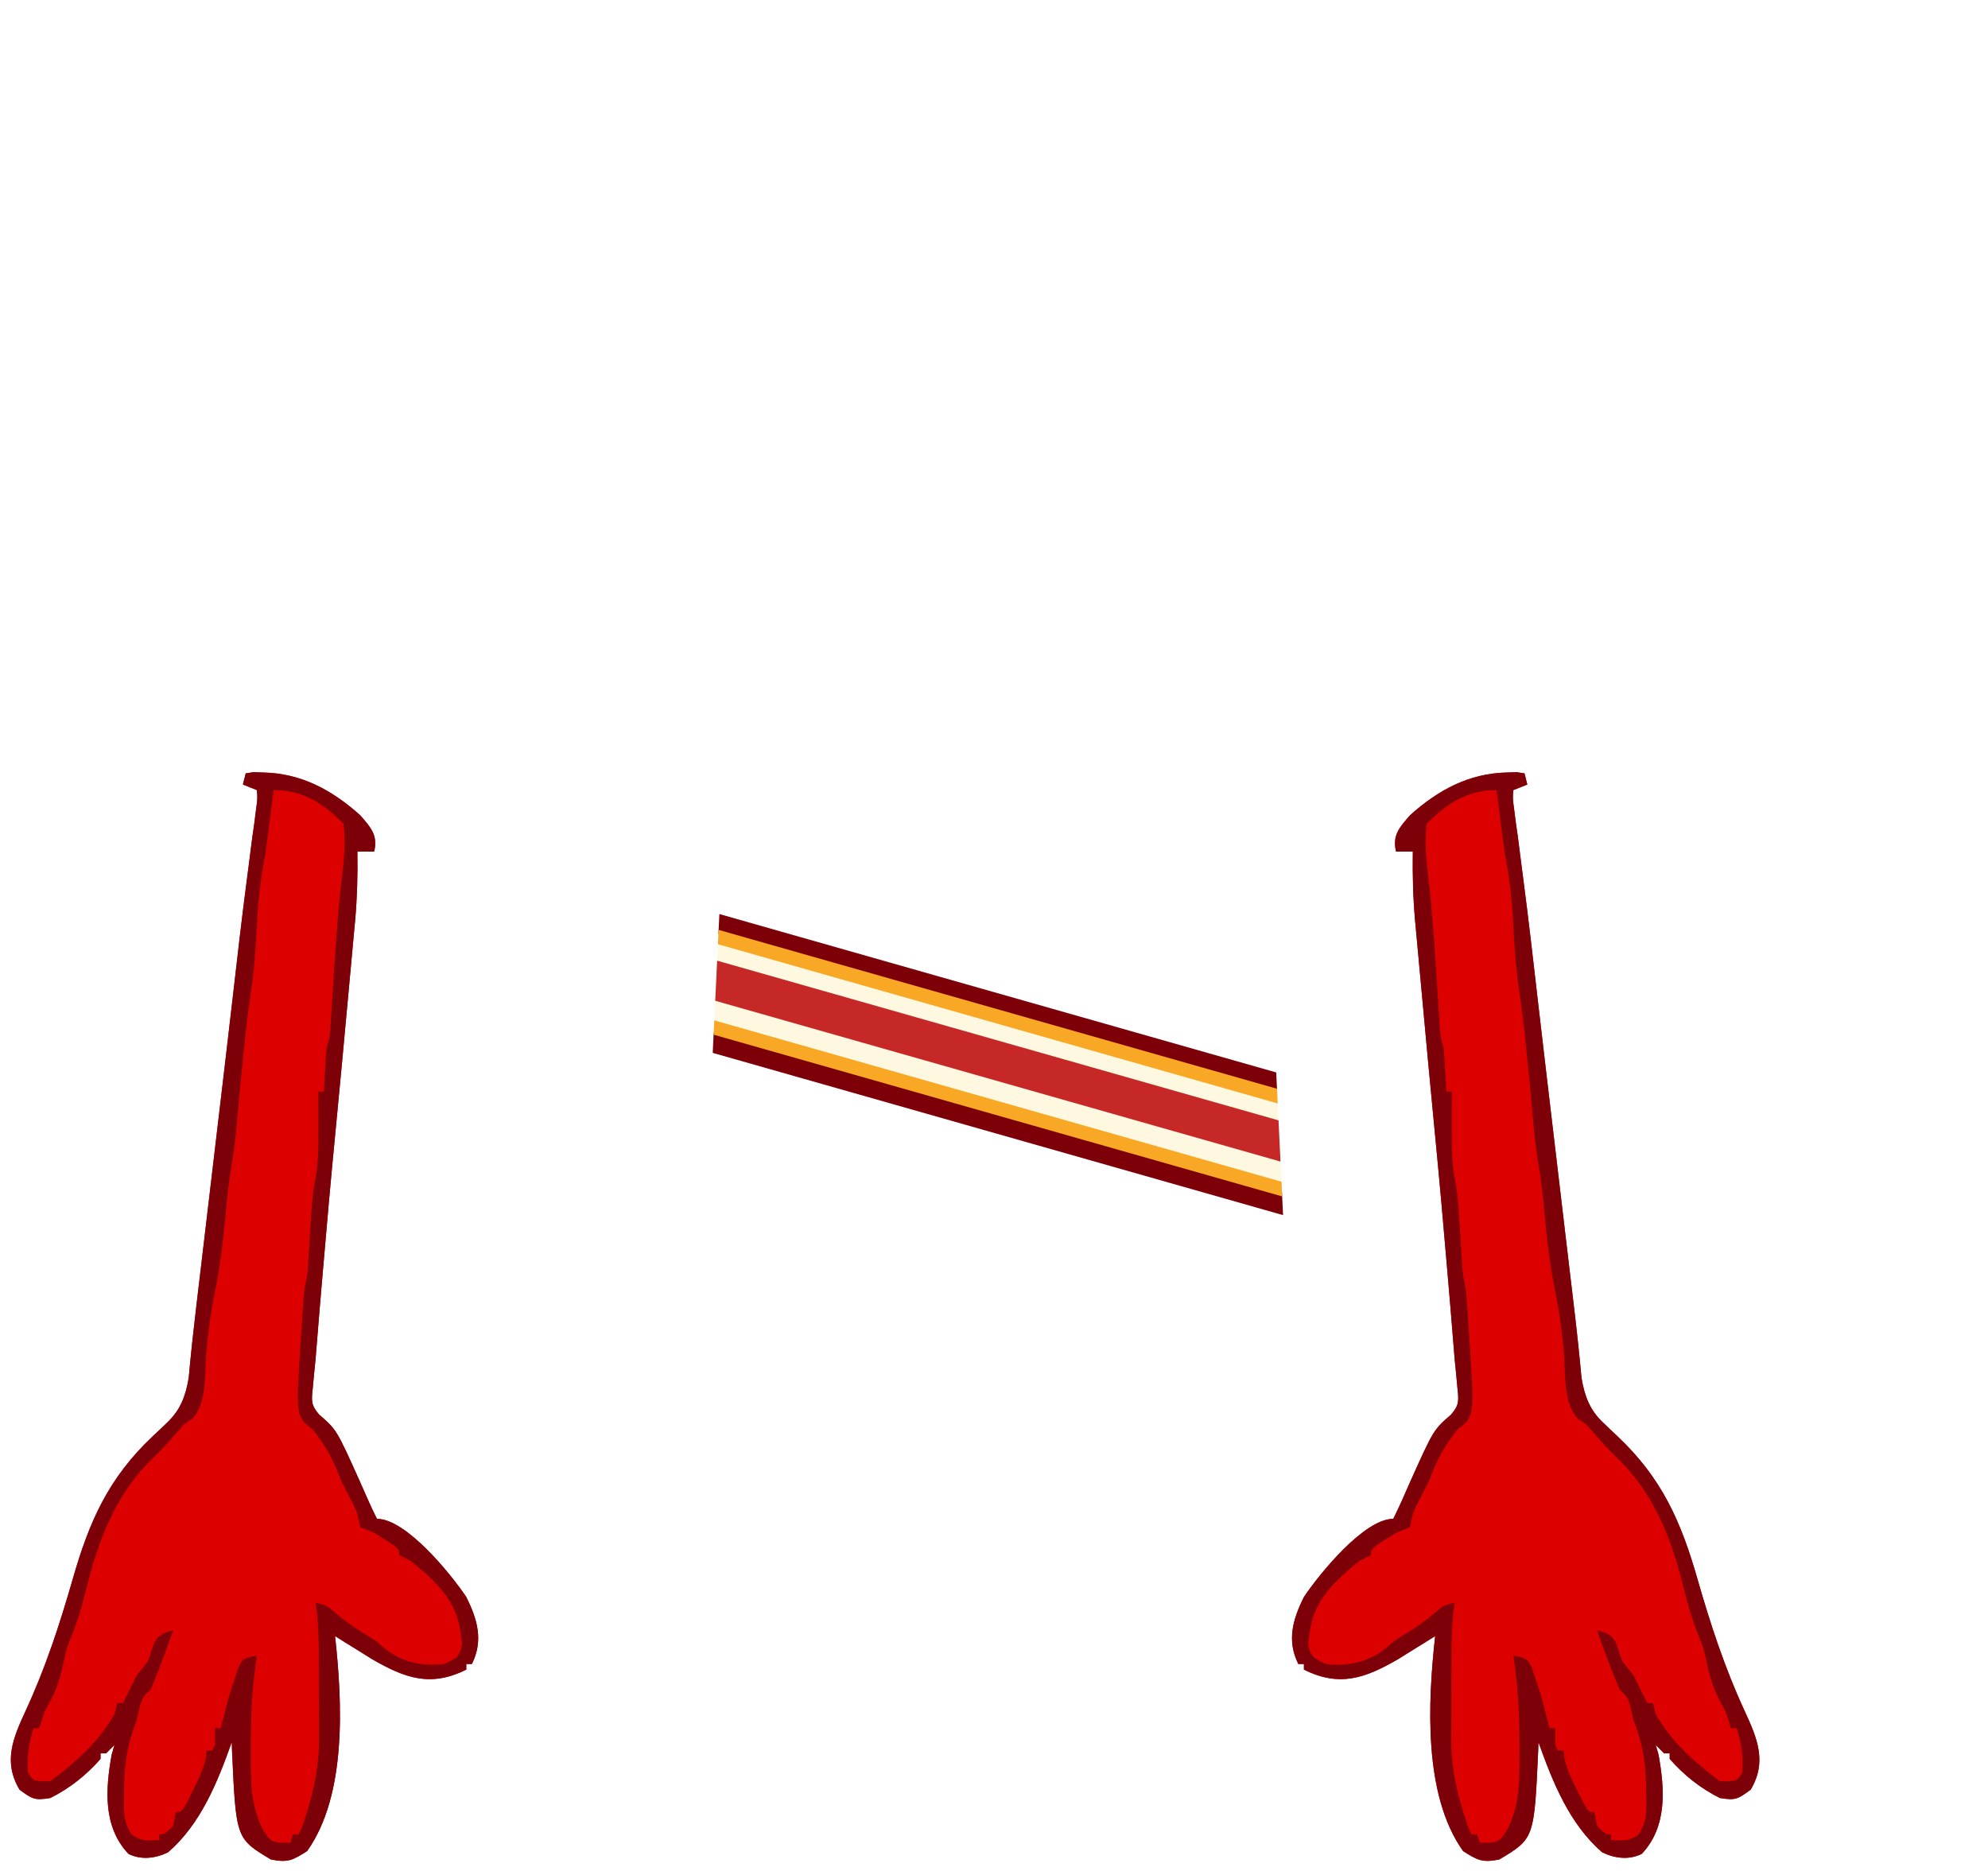
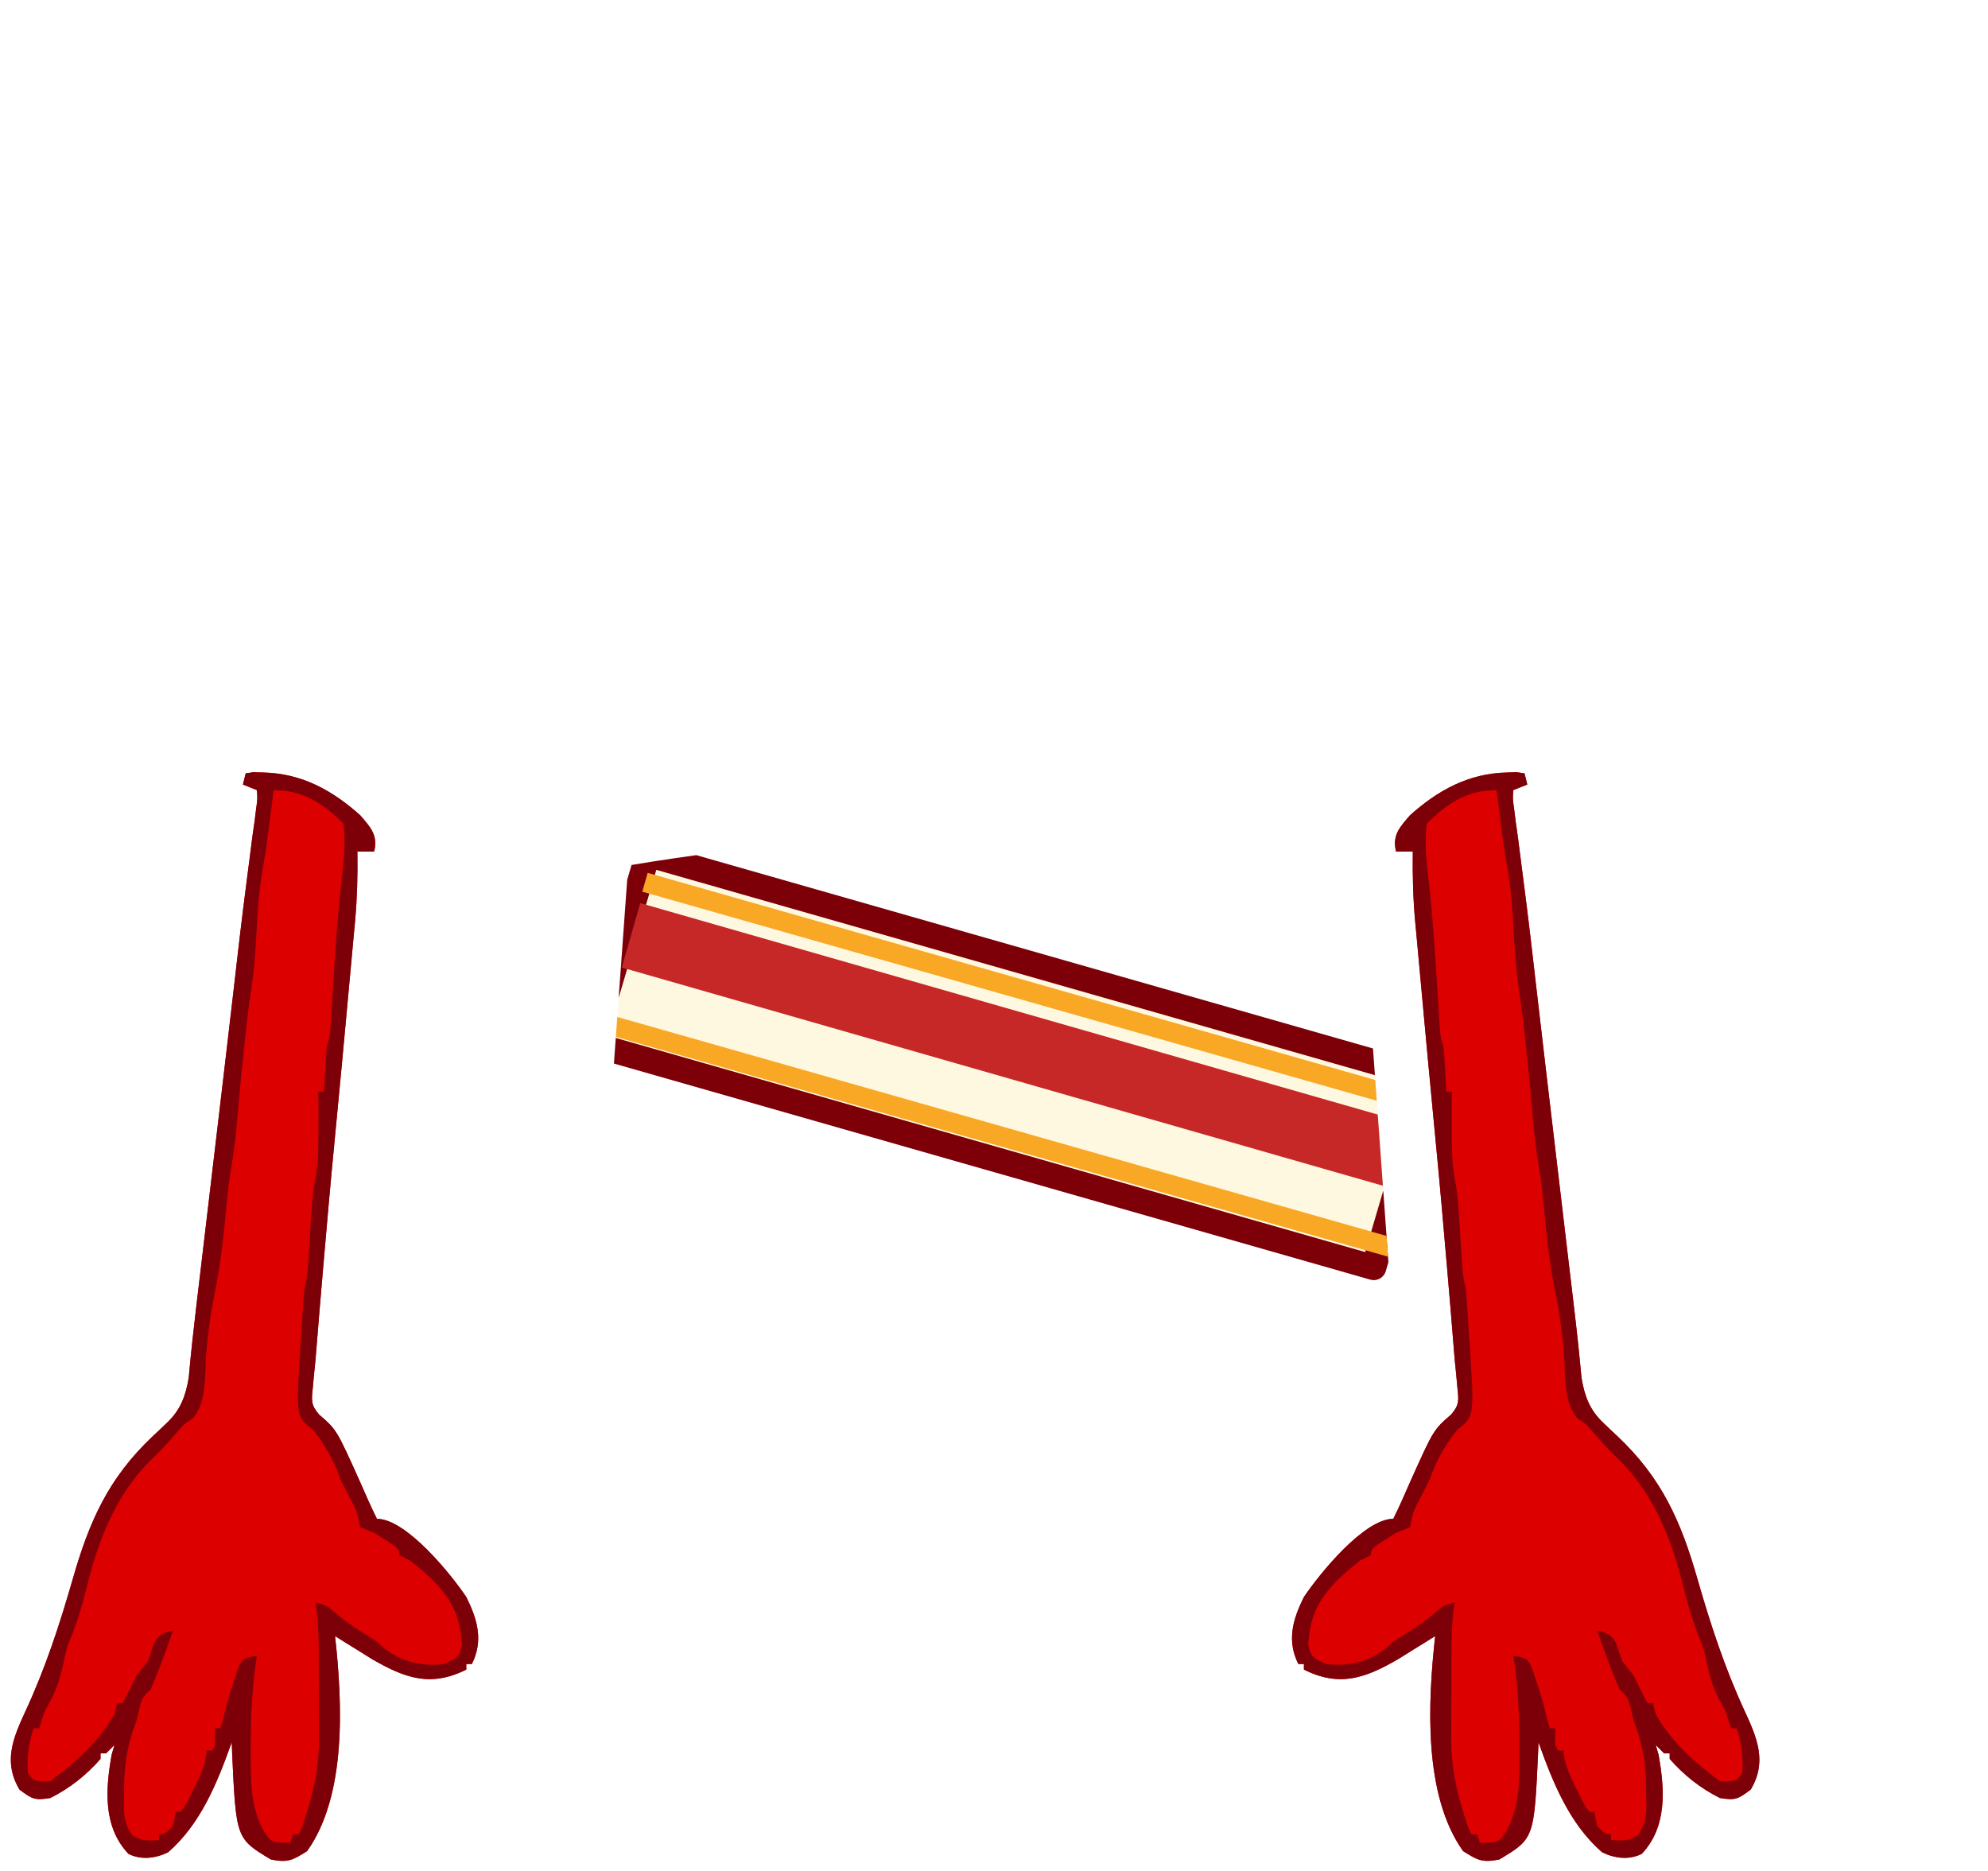
<svg xmlns="http://www.w3.org/2000/svg" viewBox="0 0 712 670">
  <g transform="translate(0,273)">
    <g transform="translate(175,0) scale(-1,1)">
      <path d="M0 0 C1.15 -0.04 2.3 -0.07 3.48 -0.11 C3.94 -0.04 3.94 -0.04 6.25 0.31 C6.41 0.97 6.41 0.97 7.25 4.31 C5.6 4.97 3.95 5.63 2.25 6.31 C2 9.26 2 9.26 2.54 13.21 C2.73 14.74 2.93 16.27 3.13 17.86 C3.38 19.59 3.62 21.33 3.88 23.12 C4.25 26.02 4.62 28.92 4.99 31.82 C5.27 33.98 5.55 36.15 5.83 38.32 C7.69 52.48 9.3 66.67 10.93 80.86 C11.89 89.14 12.86 97.42 13.83 105.7 C14.03 107.38 14.23 109.06 14.43 110.8 C17.04 133.07 19.68 155.34 22.33 177.62 C22.42 178.37 22.42 178.37 22.88 182.21 C23.22 185.11 23.57 188.01 23.91 190.91 C24.94 199.53 25.88 208.15 26.66 216.8 C27.75 223.31 29.61 228.35 34.45 232.9 C35.27 233.68 36.09 234.47 36.93 235.28 C37.78 236.08 38.62 236.87 39.5 237.69 C55.39 252.67 62.28 268.15 68.25 289.06 C72.89 305.2 78 320.81 85.06 336.06 C89.58 345.84 93.22 354.36 87.25 364.31 C82.67 367.74 81.77 368.19 76.25 367.31 C69.24 363.81 63.44 359.19 58.25 353.31 C58.25 352.65 58.25 351.99 58.25 351.31 C57.59 351.31 56.93 351.31 56.25 351.31 C55.26 350.32 54.27 349.33 53.25 348.31 C53.58 349.45 53.91 350.58 54.25 351.75 C56.48 364.16 57.42 377.55 48.25 387.31 C43.67 389.6 38.51 388.93 34.06 386.75 C22.32 376.58 16.36 361.64 11.25 347.31 C11.21 348.38 11.18 349.44 11.14 350.54 C9.72 381.83 9.72 381.83 -2.75 389.31 C-8.86 390.54 -10.57 389.6 -15.75 386.31 C-30.1 366.14 -28.33 332.73 -25.75 309.31 C-26.94 310.06 -28.14 310.81 -29.37 311.58 C-30.96 312.56 -32.55 313.55 -34.19 314.56 C-35.75 315.54 -37.32 316.51 -38.93 317.52 C-50.77 324.39 -59.98 327.7 -72.75 321.31 C-72.75 320.65 -72.75 319.99 -72.75 319.31 C-73.41 319.31 -74.07 319.31 -74.75 319.31 C-78.94 310.94 -76.77 303.36 -72.75 295.31 C-67.26 287.1 -51.21 267.31 -40.75 267.31 C-38.52 262.86 -36.56 258.31 -34.56 253.75 C-26.31 235.4 -26.31 235.4 -20.04 229.97 C-16.99 226.43 -17.32 224.84 -17.79 220.25 C-17.86 219.49 -17.86 219.49 -18.21 215.66 C-18.39 213.89 -18.57 212.13 -18.75 210.31 C-18.92 208.23 -19.09 206.15 -19.26 204.07 C-19.83 196.84 -20.44 189.61 -21.06 182.38 C-21.12 181.72 -21.12 181.72 -21.4 178.41 C-22.75 162.54 -24.15 146.67 -25.69 130.81 C-27.37 113.42 -29 96.02 -30.58 78.62 C-30.86 75.61 -31.14 72.6 -31.41 69.6 C-31.81 65.35 -32.19 61.11 -32.58 56.86 C-32.7 55.6 -32.82 54.34 -32.94 53.04 C-33.67 44.78 -33.88 36.61 -33.75 28.31 C-35.73 28.31 -37.71 28.31 -39.75 28.31 C-41.2 22.5 -38.45 19.57 -34.75 15.31 C-24.71 6.31 -13.7 0.29 0 0 Z " fill="#DC0000" transform="translate(80.75,3.6875)" />
      <path d="M0 0 C1.15 -0.04 2.3 -0.07 3.48 -0.11 C3.94 -0.04 3.94 -0.04 6.25 0.31 C6.41 0.97 6.41 0.97 7.25 4.31 C5.6 4.97 3.95 5.63 2.25 6.31 C2 9.26 2 9.26 2.54 13.21 C2.73 14.74 2.93 16.27 3.13 17.86 C3.38 19.59 3.62 21.33 3.88 23.12 C4.25 26.02 4.62 28.92 4.99 31.82 C5.27 33.98 5.55 36.15 5.83 38.32 C7.69 52.48 9.3 66.67 10.93 80.86 C11.89 89.14 12.86 97.42 13.83 105.7 C14.03 107.38 14.23 109.06 14.43 110.8 C17.04 133.07 19.68 155.34 22.33 177.62 C22.42 178.37 22.42 178.37 22.88 182.21 C23.22 185.11 23.57 188.01 23.91 190.91 C24.94 199.53 25.88 208.15 26.66 216.8 C27.75 223.31 29.61 228.35 34.45 232.9 C35.27 233.68 36.09 234.47 36.93 235.28 C37.78 236.08 38.62 236.87 39.5 237.69 C55.39 252.67 62.28 268.15 68.25 289.06 C72.89 305.2 78 320.81 85.06 336.06 C89.58 345.84 93.22 354.36 87.25 364.31 C82.67 367.74 81.77 368.19 76.25 367.31 C69.24 363.81 63.44 359.19 58.25 353.31 C58.25 352.65 58.25 351.99 58.25 351.31 C57.59 351.31 56.93 351.31 56.25 351.31 C55.26 350.32 54.27 349.33 53.25 348.31 C53.58 349.45 53.91 350.58 54.25 351.75 C56.48 364.16 57.42 377.55 48.25 387.31 C43.67 389.6 38.51 388.93 34.06 386.75 C22.32 376.58 16.36 361.64 11.25 347.31 C11.21 348.38 11.18 349.44 11.14 350.54 C9.72 381.83 9.72 381.83 -2.75 389.31 C-8.86 390.54 -10.57 389.6 -15.75 386.31 C-30.1 366.14 -28.33 332.73 -25.75 309.31 C-26.94 310.06 -28.14 310.81 -29.37 311.58 C-30.96 312.56 -32.55 313.55 -34.19 314.56 C-35.75 315.54 -37.32 316.51 -38.93 317.52 C-50.77 324.39 -59.98 327.7 -72.75 321.31 C-72.75 320.65 -72.75 319.99 -72.75 319.31 C-73.41 319.31 -74.07 319.31 -74.75 319.31 C-78.94 310.94 -76.77 303.36 -72.75 295.31 C-67.26 287.1 -51.21 267.31 -40.75 267.31 C-38.52 262.86 -36.56 258.31 -34.56 253.75 C-26.31 235.4 -26.31 235.4 -20.04 229.97 C-16.99 226.43 -17.32 224.84 -17.79 220.25 C-17.86 219.49 -17.86 219.49 -18.21 215.66 C-18.39 213.89 -18.57 212.13 -18.75 210.31 C-18.92 208.23 -19.09 206.15 -19.26 204.07 C-19.83 196.84 -20.44 189.61 -21.06 182.38 C-21.12 181.72 -21.12 181.72 -21.4 178.41 C-22.75 162.54 -24.15 146.67 -25.69 130.81 C-27.37 113.42 -29 96.02 -30.58 78.62 C-30.86 75.61 -31.14 72.6 -31.41 69.6 C-31.81 65.35 -32.19 61.11 -32.58 56.86 C-32.7 55.6 -32.82 54.34 -32.94 53.04 C-33.67 44.78 -33.88 36.61 -33.75 28.31 C-35.73 28.31 -37.71 28.31 -39.75 28.31 C-41.2 22.5 -38.45 19.57 -34.75 15.31 C-24.71 6.31 -13.7 0.29 0 0 Z M-28.75 18.31 C-29.75 25.74 -28.68 33.47 -27.83 40.88 C-26.52 53 -25.76 65.16 -25 77.33 C-24.81 80.24 -24.62 83.15 -24.43 86.06 C-24.33 87.77 -24.22 89.48 -24.11 91.23 C-23.75 95.31 -23.75 95.31 -22.75 98.31 C-22.52 101.04 -22.34 103.77 -22.19 106.5 C-22.1 107.96 -22.02 109.42 -21.93 110.92 C-21.87 112.04 -21.81 113.16 -21.75 114.31 C-21.09 114.31 -20.43 114.31 -19.75 114.31 C-19.77 116.27 -19.79 118.23 -19.81 120.25 C-19.81 139.19 -19.81 139.19 -18.26 148.13 C-17.73 151.45 -17.46 154.71 -17.25 158.07 C-17.17 159.33 -17.09 160.6 -17 161.9 C-16.83 164.56 -16.67 167.21 -16.5 169.86 C-16.42 171.12 -16.34 172.39 -16.25 173.69 C-16.21 174.27 -16.21 174.27 -16.03 177.18 C-15.75 180.31 -15.75 180.31 -14.75 185.31 C-14.29 190.28 -14 195.27 -13.69 200.25 C-13.6 201.59 -13.51 202.93 -13.41 204.31 C-11.71 230.69 -11.71 230.69 -17.75 235.31 C-22.31 240.99 -25.35 246.43 -27.75 253.31 C-29.27 256.39 -30.84 259.44 -32.45 262.48 C-33.75 265.31 -33.75 265.31 -34.75 270.31 C-36.4 270.97 -38.05 271.63 -39.75 272.31 C-48.75 277.92 -48.75 277.92 -48.75 280.31 C-50.07 280.97 -51.39 281.63 -52.75 282.31 C-61.65 289.43 -69.39 296.58 -70.75 308.31 C-70.91 309.57 -71.08 310.83 -71.25 312.12 C-70.53 316.74 -68.95 317.47 -64.75 319.31 C-55.51 320.42 -47.35 317.91 -40.75 311.31 C-39.01 310.14 -37.23 309.02 -35.44 307.94 C-31.91 305.76 -28.98 303.65 -25.81 300.94 C-22.75 298.31 -22.75 298.31 -18.75 297.31 C-18.91 298.4 -19.07 299.48 -19.24 300.6 C-19.82 305.97 -19.91 311.28 -19.92 316.68 C-19.92 317.75 -19.92 318.83 -19.93 319.94 C-19.93 322.2 -19.94 324.46 -19.94 326.73 C-19.94 330.17 -19.96 333.61 -19.97 337.05 C-19.98 339.26 -19.98 341.47 -19.98 343.68 C-19.99 344.7 -19.99 345.71 -20 346.76 C-19.97 355.67 -18.36 363.85 -15.69 372.31 C-15.35 373.41 -15 374.5 -14.65 375.62 C-13.75 378.31 -13.75 378.31 -12.75 380.31 C-12.09 380.31 -11.43 380.31 -10.75 380.31 C-10.59 380.81 -10.59 380.81 -9.75 383.31 C-2.84 383.31 -2.84 383.31 0.25 378.31 C4.72 369.21 4.44 360.51 4.44 350.56 C4.44 349.87 4.44 349.87 4.44 346.37 C4.39 336.22 3.79 326.36 2.25 316.31 C7.25 317.31 7.25 317.31 8.98 320.85 C9.22 321.59 9.22 321.59 10.44 325.38 C10.93 326.85 11.41 328.33 11.92 329.85 C12.81 332.83 13.6 335.84 14.3 338.87 C14.46 339.44 14.46 339.44 15.25 342.31 C15.91 342.31 16.57 342.31 17.25 342.31 C17.25 344.29 17.25 346.27 17.25 348.31 C17.58 348.97 17.91 349.63 18.25 350.31 C18.91 350.31 19.57 350.31 20.25 350.31 C20.33 351.13 20.42 351.95 20.5 352.79 C21.43 357.17 23.18 360.69 25.19 364.69 C25.9 366.12 26.61 367.55 27.34 369.02 C29.25 372.31 29.25 372.31 31.25 372.31 C31.58 373.96 31.91 375.61 32.25 377.31 C35.25 380.31 35.25 380.31 37.25 380.31 C37.25 380.97 37.25 381.63 37.25 382.31 C41.27 382.71 43.52 382.79 46.95 380.54 C50.37 375.74 49.95 370.98 49.81 365.31 C49.8 364.19 49.79 363.06 49.77 361.91 C49.56 353.7 48.25 346.99 45.25 339.31 C44.9 337.79 44.55 336.26 44.19 334.69 C43.25 331.31 43.25 331.31 40.25 328.31 C37.28 321.43 34.78 314.37 32.25 307.31 C39.37 308.74 38.85 311.81 41.25 318.31 C42.56 320 43.89 321.67 45.25 323.31 C46.12 325.07 46.98 326.82 47.88 328.62 C48.27 329.4 48.27 329.4 50.25 333.31 C50.91 333.31 51.57 333.31 52.25 333.31 C52.58 334.63 52.91 335.95 53.25 337.31 C58.95 347.29 67.11 354.46 76.25 361.31 C82.25 361.31 82.25 361.31 84.25 358.31 C84.63 352.64 83.99 347.73 82.25 342.31 C81.59 342.31 80.93 342.31 80.25 342.31 C79.57 340.32 78.91 338.32 78.25 336.31 C77.85 335.56 77.85 335.56 75.81 331.75 C73.25 326.77 72.12 321.9 70.99 316.45 C70.25 313.31 70.25 313.31 68.38 308.69 C65.79 302.15 64.12 295.52 62.4 288.7 C58.16 272.51 51.54 256.98 39.25 245.31 C36.42 242.55 33.8 239.78 31.25 236.75 C28.25 233.31 28.25 233.31 25.5 231.56 C20.03 226.09 20.98 215.2 20.38 207.94 C19.75 200.58 18.8 193.48 17.31 186.25 C15.31 176.41 14.21 166.6 13.29 156.61 C12.77 151.05 12.18 145.57 11.22 140.07 C10.33 134.8 9.75 129.63 9.31 124.31 C8.55 115.47 7.69 106.64 6.75 97.81 C6.63 96.68 6.51 95.55 6.39 94.38 C5.78 88.71 5.08 83.06 4.22 77.42 C2.95 68.73 2.52 60.02 2.04 51.26 C1.59 43.79 0.68 36.67 -0.75 29.31 C-1.35 25.26 -1.86 21.19 -2.38 17.12 C-2.44 16.6 -2.44 16.6 -2.78 13.95 C-3.11 11.41 -3.43 8.86 -3.75 6.31 C-14.28 6.31 -21.48 11.04 -28.75 18.31 Z " fill="#7D0008" transform="translate(80.75,3.6875)" />
    </g>
    <g transform="translate(459,0)">
      <path d="M0 0 C1.15 -0.04 2.3 -0.07 3.48 -0.11 C3.94 -0.04 3.94 -0.04 6.25 0.31 C6.41 0.97 6.41 0.97 7.25 4.31 C5.6 4.97 3.95 5.63 2.25 6.31 C2 9.26 2 9.26 2.54 13.21 C2.73 14.74 2.93 16.27 3.13 17.86 C3.38 19.59 3.62 21.33 3.88 23.12 C4.25 26.02 4.62 28.92 4.99 31.82 C5.27 33.98 5.55 36.15 5.83 38.32 C7.69 52.48 9.3 66.67 10.93 80.86 C11.89 89.14 12.86 97.42 13.83 105.7 C14.03 107.38 14.23 109.06 14.43 110.8 C17.04 133.07 19.68 155.34 22.33 177.62 C22.42 178.37 22.42 178.37 22.88 182.21 C23.22 185.11 23.57 188.01 23.91 190.91 C24.94 199.53 25.88 208.15 26.66 216.8 C27.75 223.31 29.61 228.35 34.45 232.9 C35.27 233.68 36.09 234.47 36.93 235.28 C37.78 236.08 38.62 236.87 39.5 237.69 C55.39 252.67 62.28 268.15 68.25 289.06 C72.89 305.2 78 320.81 85.06 336.06 C89.58 345.84 93.22 354.36 87.25 364.31 C82.67 367.74 81.77 368.19 76.25 367.31 C69.24 363.81 63.44 359.19 58.25 353.31 C58.25 352.65 58.25 351.99 58.25 351.31 C57.59 351.31 56.93 351.31 56.25 351.31 C55.26 350.32 54.27 349.33 53.25 348.31 C53.58 349.45 53.91 350.58 54.25 351.75 C56.48 364.16 57.42 377.55 48.25 387.31 C43.67 389.6 38.51 388.93 34.06 386.75 C22.32 376.58 16.36 361.64 11.25 347.31 C11.21 348.38 11.18 349.44 11.14 350.54 C9.72 381.83 9.72 381.83 -2.75 389.31 C-8.86 390.54 -10.57 389.6 -15.75 386.31 C-30.1 366.14 -28.33 332.73 -25.75 309.31 C-26.94 310.06 -28.14 310.81 -29.37 311.58 C-30.96 312.56 -32.55 313.55 -34.19 314.56 C-35.75 315.54 -37.32 316.51 -38.93 317.52 C-50.77 324.39 -59.98 327.7 -72.75 321.31 C-72.75 320.65 -72.75 319.99 -72.75 319.31 C-73.41 319.31 -74.07 319.31 -74.75 319.31 C-78.94 310.94 -76.77 303.36 -72.75 295.31 C-67.26 287.1 -51.21 267.31 -40.75 267.31 C-38.52 262.86 -36.56 258.31 -34.56 253.75 C-26.31 235.4 -26.31 235.4 -20.04 229.97 C-16.99 226.43 -17.32 224.84 -17.79 220.25 C-17.86 219.49 -17.86 219.49 -18.21 215.66 C-18.39 213.89 -18.57 212.13 -18.75 210.31 C-18.92 208.23 -19.09 206.15 -19.26 204.07 C-19.83 196.84 -20.44 189.61 -21.06 182.38 C-21.12 181.72 -21.12 181.72 -21.4 178.41 C-22.75 162.54 -24.15 146.67 -25.69 130.81 C-27.37 113.42 -29 96.02 -30.58 78.62 C-30.86 75.61 -31.14 72.6 -31.41 69.6 C-31.81 65.35 -32.19 61.11 -32.58 56.86 C-32.7 55.6 -32.82 54.34 -32.94 53.04 C-33.67 44.78 -33.88 36.61 -33.75 28.31 C-35.73 28.31 -37.71 28.31 -39.75 28.31 C-41.2 22.5 -38.45 19.57 -34.75 15.31 C-24.71 6.31 -13.7 0.29 0 0 Z " fill="#DC0000" transform="translate(80.75,3.6875)" />
      <path d="M0 0 C1.15 -0.04 2.3 -0.07 3.48 -0.11 C3.94 -0.04 3.94 -0.04 6.25 0.31 C6.41 0.97 6.41 0.97 7.25 4.31 C5.6 4.97 3.95 5.63 2.25 6.31 C2 9.26 2 9.26 2.54 13.21 C2.73 14.74 2.93 16.27 3.13 17.86 C3.38 19.59 3.62 21.33 3.88 23.12 C4.25 26.02 4.62 28.92 4.99 31.82 C5.27 33.98 5.55 36.15 5.83 38.32 C7.69 52.48 9.3 66.67 10.93 80.86 C11.89 89.14 12.86 97.42 13.83 105.7 C14.03 107.38 14.23 109.06 14.43 110.8 C17.04 133.07 19.68 155.34 22.33 177.62 C22.42 178.37 22.42 178.37 22.88 182.21 C23.22 185.11 23.57 188.01 23.91 190.91 C24.94 199.53 25.88 208.15 26.66 216.8 C27.75 223.31 29.61 228.35 34.45 232.9 C35.27 233.68 36.09 234.47 36.93 235.28 C37.78 236.08 38.62 236.87 39.5 237.69 C55.39 252.67 62.28 268.15 68.25 289.06 C72.89 305.2 78 320.81 85.06 336.06 C89.58 345.84 93.22 354.36 87.25 364.31 C82.67 367.74 81.77 368.19 76.25 367.31 C69.24 363.81 63.44 359.19 58.25 353.31 C58.25 352.65 58.25 351.99 58.25 351.31 C57.59 351.31 56.93 351.31 56.25 351.31 C55.26 350.32 54.27 349.33 53.25 348.31 C53.58 349.45 53.91 350.58 54.25 351.75 C56.48 364.16 57.42 377.55 48.25 387.31 C43.67 389.6 38.51 388.93 34.06 386.75 C22.32 376.58 16.36 361.64 11.25 347.31 C11.21 348.38 11.18 349.44 11.14 350.54 C9.72 381.83 9.72 381.83 -2.75 389.31 C-8.86 390.54 -10.57 389.6 -15.75 386.31 C-30.1 366.14 -28.33 332.73 -25.75 309.31 C-26.94 310.06 -28.14 310.81 -29.37 311.58 C-30.96 312.56 -32.55 313.55 -34.19 314.56 C-35.75 315.54 -37.32 316.51 -38.93 317.52 C-50.77 324.39 -59.98 327.7 -72.75 321.31 C-72.75 320.65 -72.75 319.99 -72.75 319.31 C-73.41 319.31 -74.07 319.31 -74.75 319.31 C-78.94 310.94 -76.77 303.36 -72.75 295.31 C-67.26 287.1 -51.21 267.31 -40.75 267.31 C-38.52 262.86 -36.56 258.31 -34.56 253.75 C-26.31 235.4 -26.31 235.4 -20.04 229.97 C-16.99 226.43 -17.32 224.84 -17.79 220.25 C-17.86 219.49 -17.86 219.49 -18.21 215.66 C-18.39 213.89 -18.57 212.13 -18.75 210.31 C-18.92 208.23 -19.09 206.15 -19.26 204.07 C-19.83 196.84 -20.44 189.61 -21.06 182.38 C-21.12 181.72 -21.12 181.72 -21.4 178.41 C-22.75 162.54 -24.15 146.67 -25.69 130.81 C-27.37 113.42 -29 96.02 -30.58 78.62 C-30.86 75.61 -31.14 72.6 -31.41 69.6 C-31.81 65.35 -32.19 61.11 -32.58 56.86 C-32.7 55.6 -32.82 54.34 -32.94 53.04 C-33.67 44.78 -33.88 36.61 -33.75 28.31 C-35.73 28.31 -37.71 28.31 -39.75 28.31 C-41.2 22.5 -38.45 19.57 -34.75 15.31 C-24.71 6.31 -13.7 0.29 0 0 Z M-28.75 18.31 C-29.75 25.74 -28.68 33.47 -27.83 40.88 C-26.52 53 -25.76 65.16 -25 77.33 C-24.81 80.24 -24.62 83.15 -24.43 86.06 C-24.33 87.77 -24.22 89.48 -24.11 91.23 C-23.75 95.31 -23.75 95.31 -22.75 98.31 C-22.52 101.04 -22.34 103.77 -22.19 106.5 C-22.1 107.96 -22.02 109.42 -21.93 110.92 C-21.87 112.04 -21.81 113.16 -21.75 114.31 C-21.09 114.31 -20.43 114.31 -19.75 114.31 C-19.77 116.27 -19.79 118.23 -19.81 120.25 C-19.81 139.19 -19.81 139.19 -18.26 148.13 C-17.73 151.45 -17.46 154.71 -17.25 158.07 C-17.17 159.33 -17.09 160.6 -17 161.9 C-16.83 164.56 -16.67 167.21 -16.5 169.86 C-16.42 171.12 -16.34 172.39 -16.25 173.69 C-16.21 174.27 -16.21 174.27 -16.03 177.18 C-15.75 180.31 -15.75 180.31 -14.75 185.31 C-14.29 190.28 -14 195.27 -13.69 200.25 C-13.6 201.59 -13.51 202.93 -13.41 204.31 C-11.71 230.69 -11.71 230.69 -17.75 235.31 C-22.31 240.99 -25.35 246.43 -27.75 253.31 C-29.27 256.39 -30.84 259.44 -32.45 262.48 C-33.75 265.31 -33.75 265.31 -34.75 270.31 C-36.4 270.97 -38.05 271.63 -39.75 272.31 C-48.75 277.92 -48.75 277.92 -48.75 280.31 C-50.07 280.97 -51.39 281.63 -52.75 282.31 C-61.65 289.43 -69.39 296.58 -70.75 308.31 C-70.91 309.57 -71.08 310.83 -71.25 312.12 C-70.53 316.74 -68.95 317.47 -64.75 319.31 C-55.51 320.42 -47.35 317.91 -40.75 311.31 C-39.01 310.14 -37.23 309.02 -35.44 307.94 C-31.91 305.76 -28.98 303.65 -25.81 300.94 C-22.75 298.31 -22.75 298.31 -18.75 297.31 C-18.91 298.4 -19.07 299.48 -19.24 300.6 C-19.82 305.97 -19.91 311.28 -19.92 316.68 C-19.92 317.75 -19.92 318.83 -19.93 319.94 C-19.93 322.2 -19.94 324.46 -19.94 326.73 C-19.94 330.17 -19.96 333.61 -19.97 337.05 C-19.98 339.26 -19.98 341.47 -19.98 343.68 C-19.99 344.7 -19.99 345.71 -20 346.76 C-19.97 355.67 -18.36 363.85 -15.69 372.31 C-15.35 373.41 -15 374.5 -14.65 375.62 C-13.75 378.31 -13.75 378.31 -12.75 380.31 C-12.09 380.31 -11.43 380.31 -10.75 380.31 C-10.59 380.81 -10.59 380.81 -9.75 383.31 C-2.84 383.31 -2.84 383.31 0.25 378.31 C4.72 369.21 4.44 360.51 4.44 350.56 C4.44 349.87 4.44 349.87 4.44 346.37 C4.39 336.22 3.79 326.36 2.25 316.31 C7.25 317.31 7.25 317.31 8.98 320.85 C9.22 321.59 9.22 321.59 10.44 325.38 C10.93 326.85 11.41 328.33 11.92 329.85 C12.81 332.83 13.6 335.84 14.3 338.87 C14.46 339.44 14.46 339.44 15.25 342.31 C15.91 342.31 16.57 342.31 17.25 342.31 C17.25 344.29 17.25 346.27 17.25 348.31 C17.58 348.97 17.91 349.63 18.25 350.31 C18.91 350.31 19.57 350.31 20.25 350.31 C20.33 351.13 20.42 351.95 20.5 352.79 C21.43 357.17 23.18 360.69 25.19 364.69 C25.9 366.12 26.61 367.55 27.34 369.02 C29.25 372.31 29.25 372.31 31.25 372.31 C31.58 373.96 31.91 375.61 32.25 377.31 C35.25 380.31 35.25 380.31 37.25 380.31 C37.25 380.97 37.25 381.63 37.25 382.31 C41.27 382.71 43.52 382.79 46.95 380.54 C50.37 375.74 49.95 370.98 49.81 365.31 C49.8 364.19 49.79 363.06 49.77 361.91 C49.56 353.7 48.25 346.99 45.25 339.31 C44.9 337.79 44.55 336.26 44.19 334.69 C43.25 331.31 43.25 331.31 40.25 328.31 C37.28 321.43 34.78 314.37 32.25 307.31 C39.37 308.74 38.85 311.81 41.25 318.31 C42.56 320 43.89 321.67 45.25 323.31 C46.12 325.07 46.98 326.82 47.88 328.62 C48.27 329.4 48.27 329.4 50.25 333.31 C50.91 333.31 51.57 333.31 52.25 333.31 C52.58 334.63 52.91 335.95 53.25 337.31 C58.95 347.29 67.11 354.46 76.25 361.31 C82.25 361.31 82.25 361.31 84.25 358.31 C84.63 352.64 83.99 347.73 82.25 342.31 C81.59 342.31 80.93 342.31 80.25 342.31 C79.57 340.32 78.91 338.32 78.25 336.31 C77.85 335.56 77.85 335.56 75.81 331.75 C73.25 326.77 72.12 321.9 70.99 316.45 C70.25 313.31 70.25 313.31 68.38 308.69 C65.79 302.15 64.12 295.52 62.4 288.7 C58.16 272.51 51.54 256.98 39.25 245.31 C36.42 242.55 33.8 239.78 31.25 236.75 C28.25 233.31 28.25 233.31 25.5 231.56 C20.03 226.09 20.98 215.2 20.38 207.94 C19.75 200.58 18.8 193.48 17.31 186.25 C15.31 176.41 14.21 166.6 13.29 156.61 C12.77 151.05 12.18 145.57 11.22 140.07 C10.33 134.8 9.75 129.63 9.31 124.31 C8.55 115.47 7.69 106.64 6.75 97.81 C6.63 96.68 6.51 95.55 6.39 94.38 C5.78 88.71 5.08 83.06 4.22 77.42 C2.95 68.73 2.52 60.02 2.04 51.26 C1.59 43.79 0.68 36.67 -0.75 29.31 C-1.35 25.26 -1.86 21.19 -2.38 17.12 C-2.44 16.6 -2.44 16.6 -2.78 13.95 C-3.11 11.41 -3.43 8.86 -3.75 6.31 C-14.28 6.31 -21.48 11.04 -28.75 18.31 Z " fill="#7D0008" transform="translate(80.75,3.6875)" />
    </g>
  </g>
  <defs>
    <clipPath id="torso-clip">
-       <path d="M258 320 Q356 304 454 320 L461 466 Q356 482 251 466 Z" />
+       <path d="M225 310 Q356 288 487 310 L500 490 Q356 510 212 490 Z" />
    </clipPath>
  </defs>
  <g clip-path="url(#torso-clip)">
-     <path d="M240 326 L472 392 L461 432 L229 366 Z" fill="#FFF8E1" stroke="#7D0008" stroke-width="7" stroke-linejoin="round" />
-     <path d="M238 346 L470 412" fill="none" stroke="#C62828" stroke-width="14" />
-     <path d="M241 331 L473 397 M231 361 L463 427" fill="none" stroke="#F9A825" stroke-width="5" />
+     <path d="M232 306 L512 386 L492 454 L212 374 Z" fill="#FFF8E1" stroke="#7D0008" stroke-width="9" stroke-linejoin="round" />
+     <path d="M226 335 L505 415" fill="none" stroke="#C62828" stroke-width="24" />
+     <path d="M231 316 L512 396 M218 367 L499 447" fill="none" stroke="#F9A825" stroke-width="7" />
  </g>
</svg>
